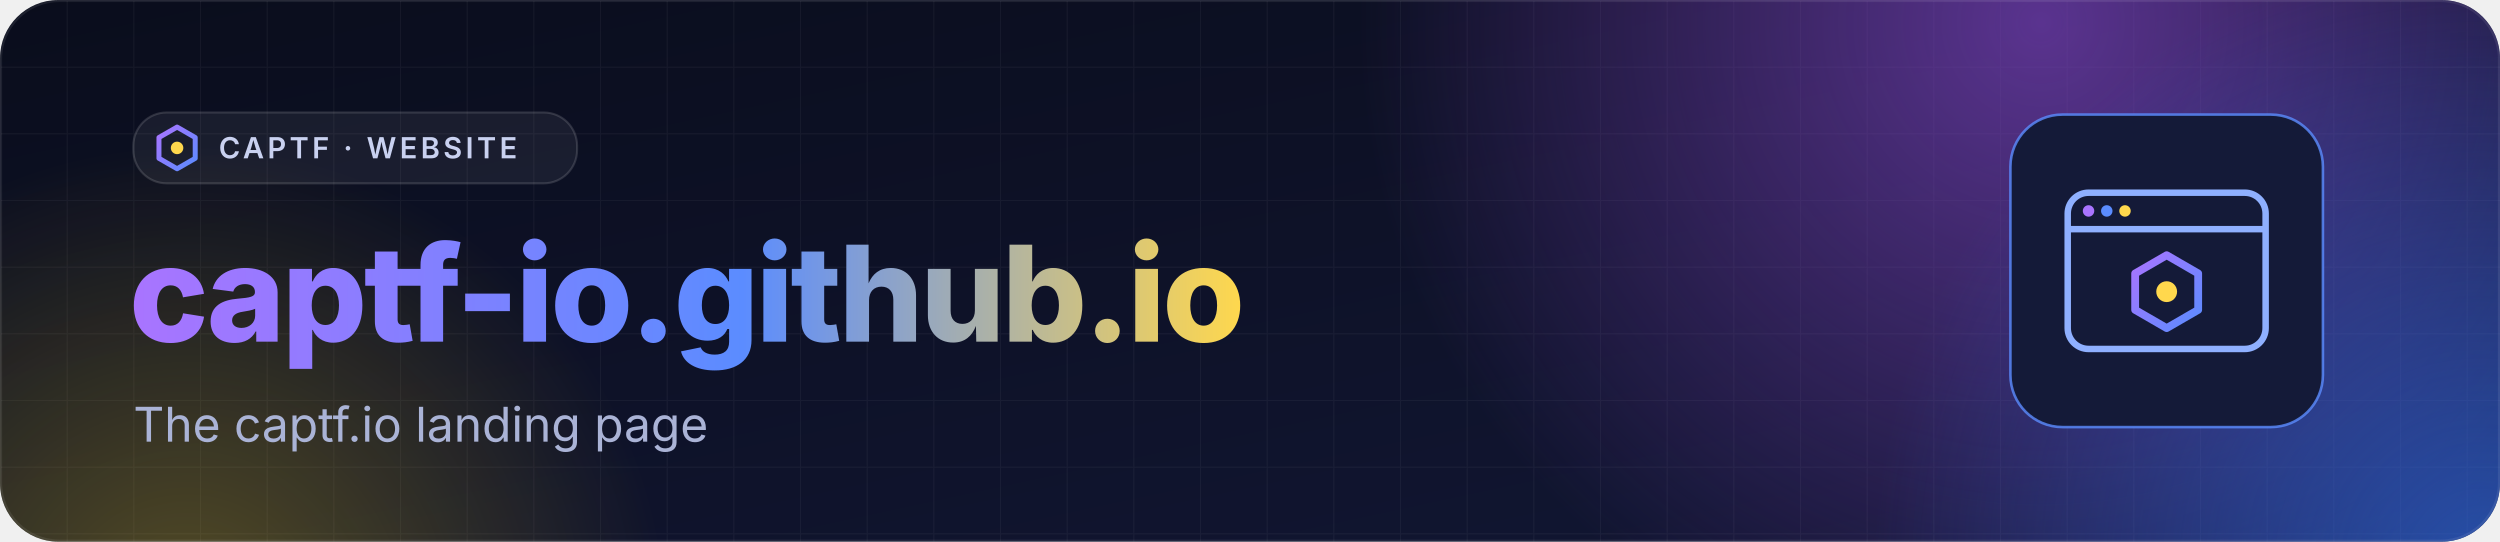
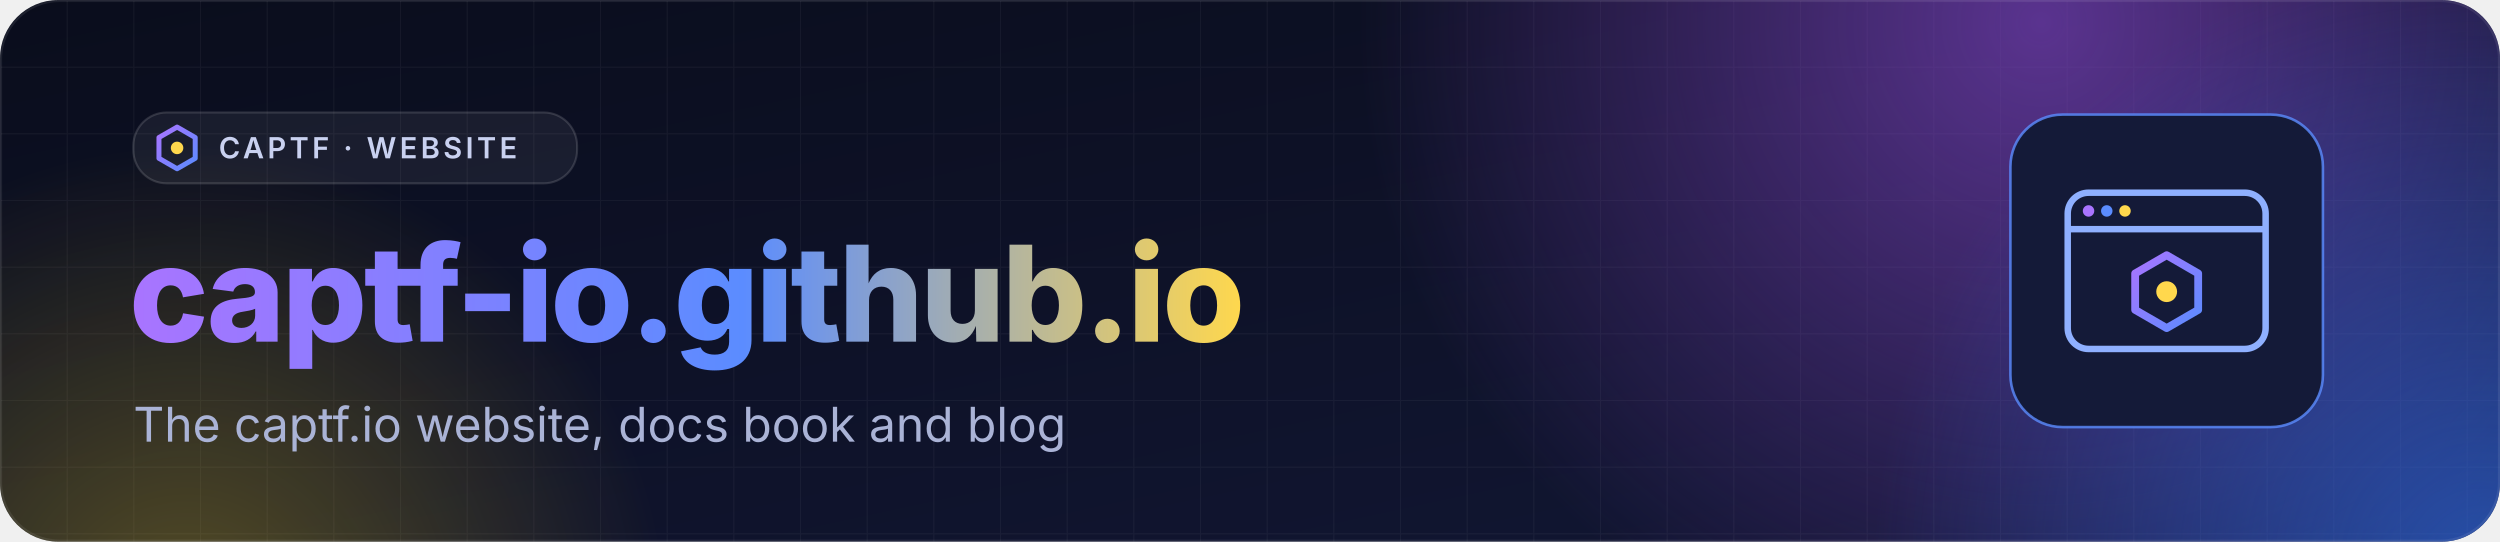
<svg xmlns="http://www.w3.org/2000/svg" viewBox="0 0 1200 260" width="1200" height="260" role="img" aria-labelledby="t d">
  <defs>
    <linearGradient id="bg" x1="0" y1="0" x2="1" y2="1">
      <stop offset="0" stop-color="#0A0D1C" />
      <stop offset="1" stop-color="#121735" />
    </linearGradient>
    <linearGradient id="hl" x1="0" y1="0" x2="1" y2="0">
      <stop offset="0" stop-color="#A974FF" />
      <stop offset="0.55" stop-color="#5B8CFF" />
      <stop offset="1" stop-color="#FFD84D" />
    </linearGradient>
    <linearGradient id="wire" x1="0" y1="0" x2="1" y2="1">
      <stop offset="0" stop-color="#A974FF" />
      <stop offset="1" stop-color="#5B8CFF" />
    </linearGradient>
    <radialGradient id="gP">
      <stop offset="0" stop-color="#7B42BC" stop-opacity=".7" />
      <stop offset="1" stop-color="#7B42BC" stop-opacity="0" />
    </radialGradient>
    <radialGradient id="gB">
      <stop offset="0" stop-color="#326CE5" stop-opacity=".65" />
      <stop offset="1" stop-color="#326CE5" stop-opacity="0" />
    </radialGradient>
    <radialGradient id="gY">
      <stop offset="0" stop-color="#FFDA18" stop-opacity=".3" />
      <stop offset="1" stop-color="#FFDA18" stop-opacity="0" />
    </radialGradient>
    <pattern id="grid" width="32" height="32" patternUnits="userSpaceOnUse">
      <path d="M32 0H0V32" fill="none" stroke="#FFFFFF" stroke-opacity=".045" />
    </pattern>
    <clipPath id="card">
      <rect width="1200" height="260" rx="28" />
    </clipPath>
    <style>
      .sans { font-family: Inter, "Segoe UI", -apple-system, BlinkMacSystemFont, Helvetica, Arial, sans-serif; }
      .mono { font-family: ui-monospace, SFMono-Regular, Menlo, Consolas, "Liberation Mono", monospace; }
      @keyframes breathe { 0%,100% { opacity: .55 } 50% { opacity: 1 } }
      @keyframes spin { to { transform: rotate(360deg) } }
      @keyframes pulse { 0%,100% { opacity: .35 } 50% { opacity: 1 } }
      @keyframes blink { 0%,49% { opacity: 1 } 50%,100% { opacity: 0 } }
      .glow { animation: breathe 7s ease-in-out infinite; }
      .glow2 { animation: breathe 9s ease-in-out infinite -3s; }
      .spin { transform-box: fill-box; transform-origin: center; animation: spin 14s linear infinite; }
      .n1 { animation: pulse 2.4s ease-in-out infinite; }
      .n2 { animation: pulse 2.4s ease-in-out infinite .4s; }
      .n3 { animation: pulse 2.4s ease-in-out infinite .8s; }
      .n4 { animation: pulse 2.4s ease-in-out infinite 1.2s; }
      .cursor { animation: blink 1.1s step-end infinite; }
      .tile { fill: #141A38; }
      @media (prefers-reduced-motion: reduce) { * { animation: none !important; } }
    </style>
  </defs>
  <g clip-path="url(#card)">
    <rect width="1200" height="260" fill="url(#bg)" />
    <rect width="1200" height="260" fill="url(#grid)" />
    <circle class="glow" cx="980" cy="10" r="330" fill="url(#gP)" />
    <circle class="glow2" cx="1190" cy="270" r="290" fill="url(#gB)" />
    <circle class="glow" cx="90" cy="300" r="230" fill="url(#gY)" />
    <g class="sans">
      <rect x="64" y="54" width="213" height="34" rx="16" fill="#FFFFFF" fill-opacity=".06" stroke="#FFFFFF" stroke-opacity=".14" />
      <path d="M85 61 93.7 66v10L85 81 76.3 76V66Z" fill="none" stroke="url(#wire)" stroke-width="2.4" stroke-linejoin="round" />
      <circle cx="85" cy="71" r="3" fill="#FFD84D" />
      <text x="105" y="76" font-size="14" font-weight="600" letter-spacing="1.6" fill="#C9D1F0">CAPTF · WEBSITE</text>
      <text x="62" y="164" font-size="64" font-weight="800" letter-spacing="-1.5" fill="url(#hl)">captf-io.github.io</text>
-       <text x="64" y="212" font-size="23" fill="#AAB3D6">The captf.io landing page</text>
+       <text x="64" y="212" font-size="23" fill="#AAB3D6">The captf.io website, docs book and blog</text>
    </g>
    <g transform="translate(1040 130) scale(1.25)">
      <rect class="tile" x="-60" y="-60" width="120" height="120" rx="20" stroke="#5B8CFF" stroke-opacity=".8" />
      <rect x="-38" y="-30" width="76" height="60" rx="8" fill="none" stroke="#8FB0FF" stroke-width="2.5" />
      <path d="M-38 -16H38" stroke="#8FB0FF" stroke-width="2.5" />
      <circle cx="-30" cy="-23" r="2.2" fill="#A974FF" />
      <circle cx="-23" cy="-23" r="2.2" fill="#5B8CFF" />
      <circle cx="-16" cy="-23" r="2.2" fill="#FFD84D" />
      <path d="M0 -6 12.1 1v14L0 22-12.1 15V1Z" fill="none" stroke="url(#wire)" stroke-width="3" stroke-linejoin="round" />
      <circle cx="0" cy="8" r="4" fill="#FFD84D" />
    </g>
  </g>
  <rect x=".5" y=".5" width="1199" height="259" rx="28" fill="none" stroke="#FFFFFF" stroke-opacity=".08" />
</svg>
